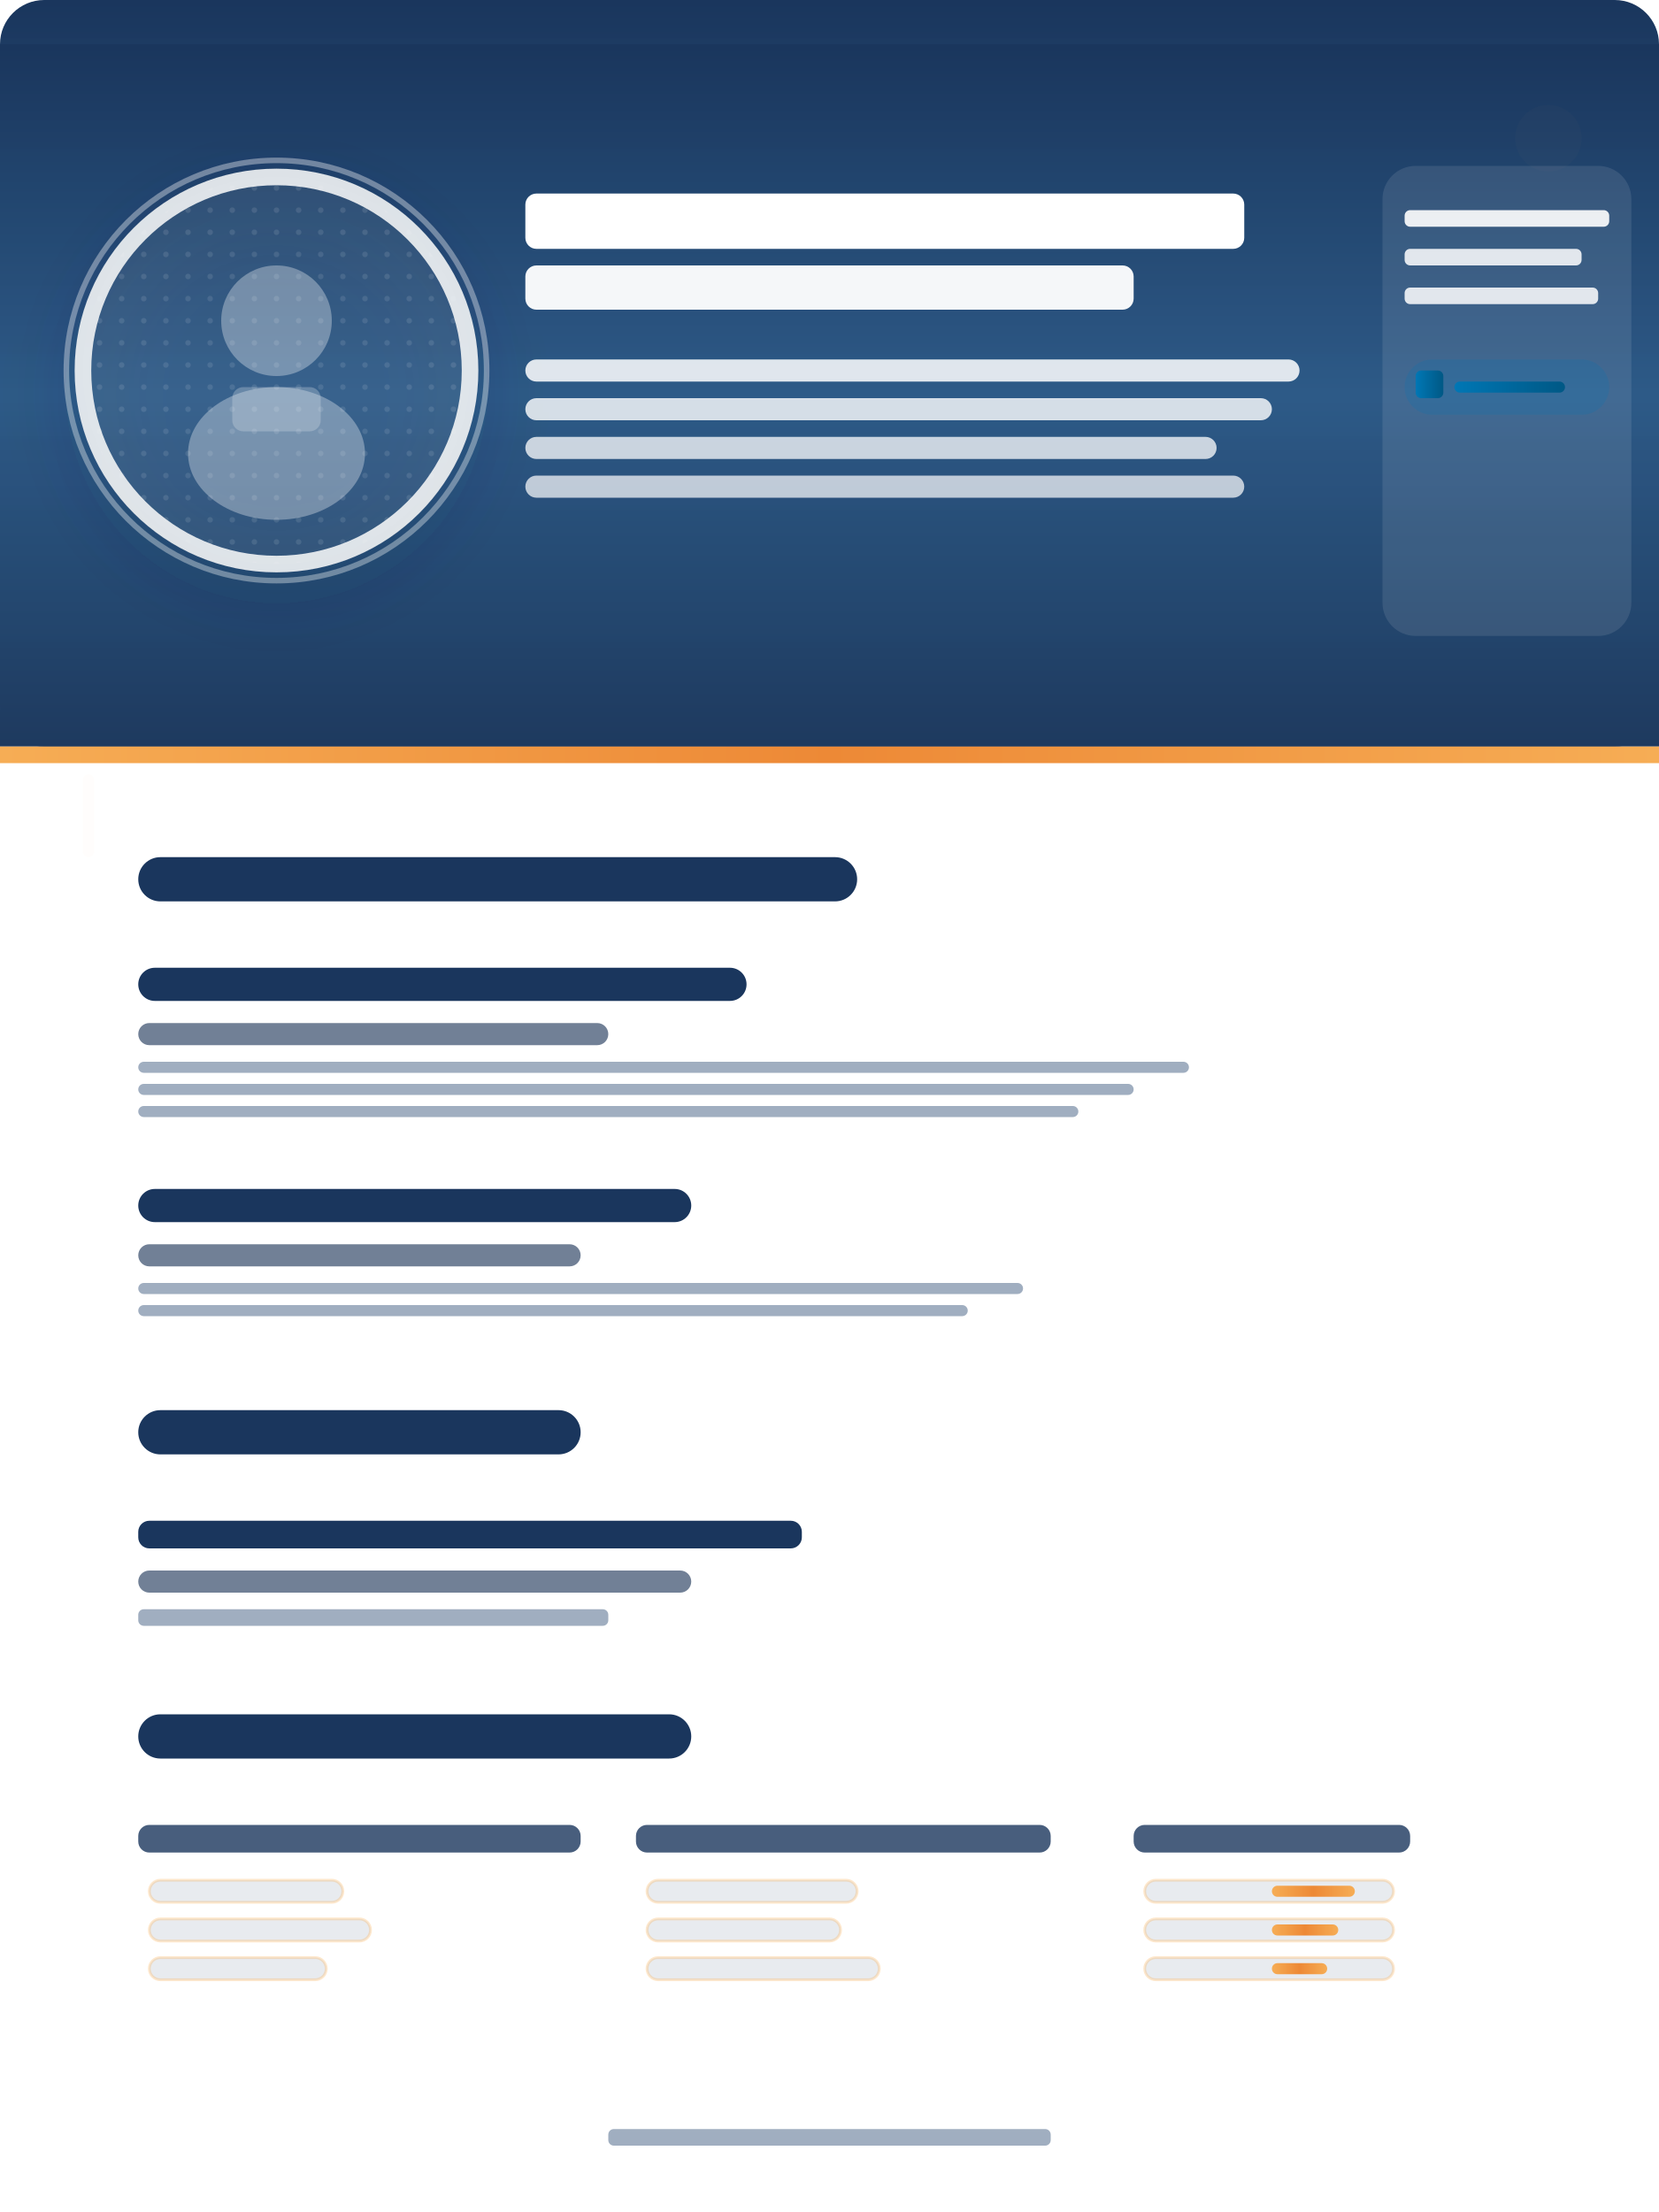
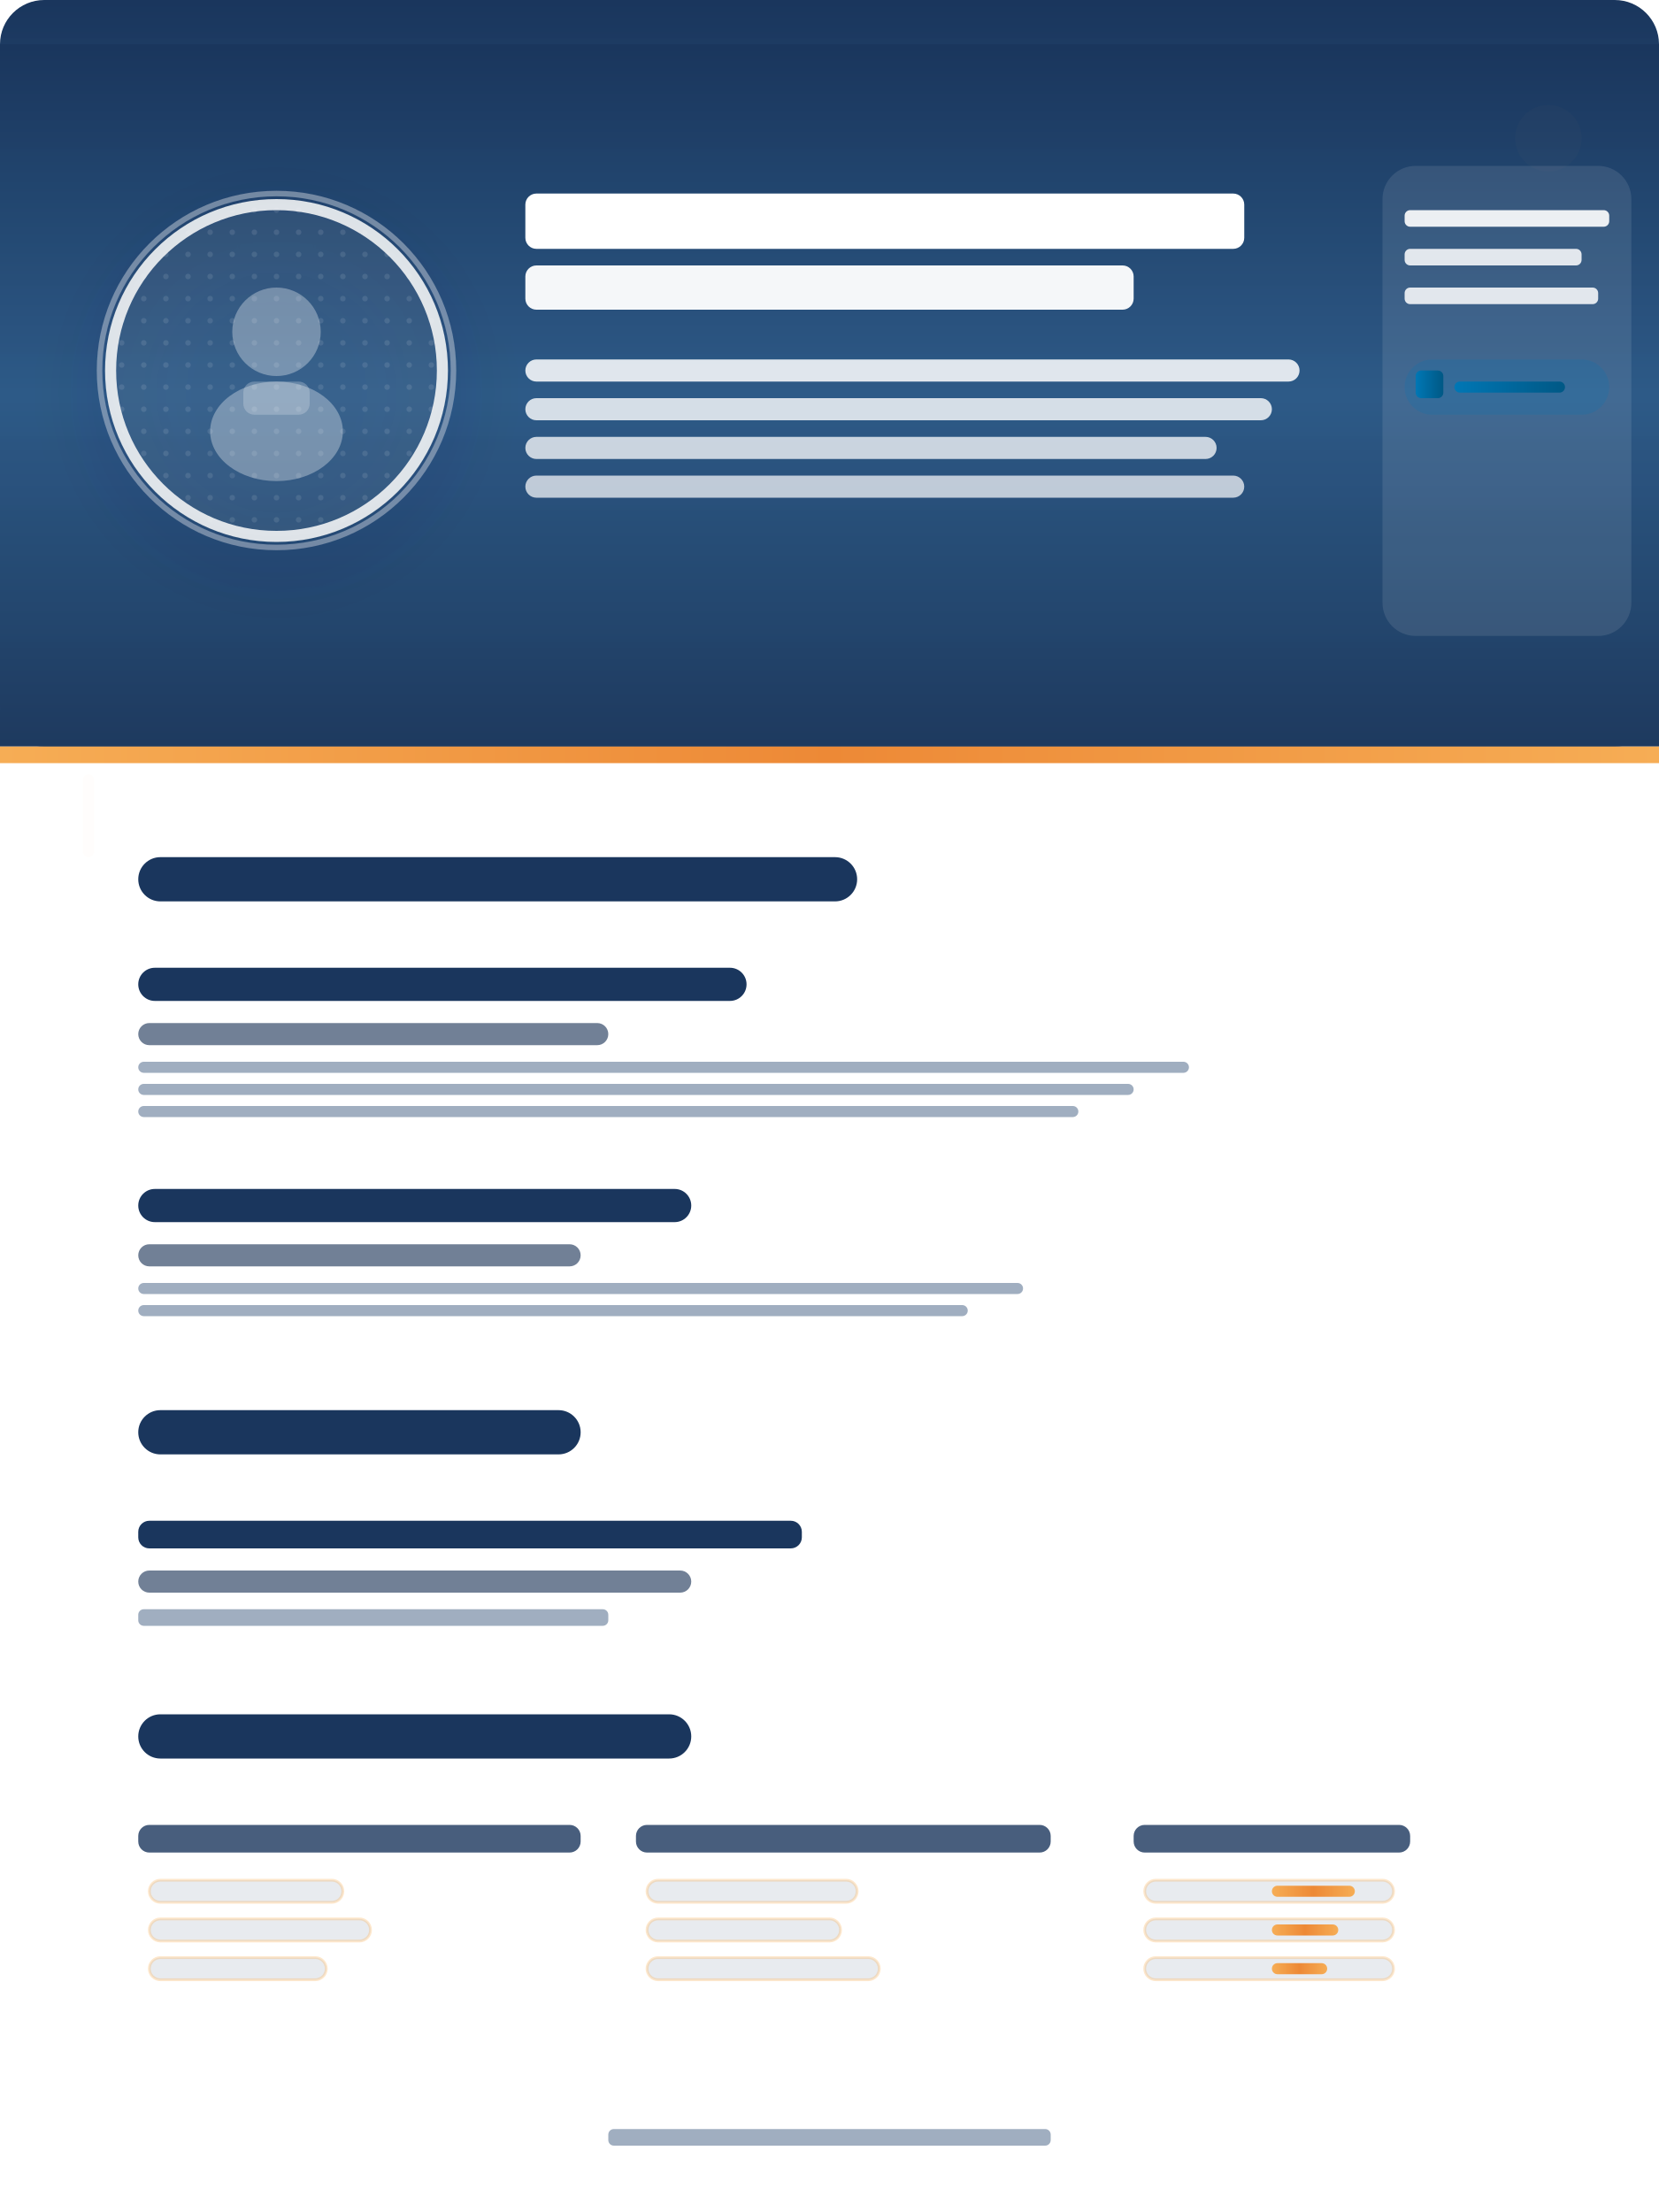
<svg xmlns="http://www.w3.org/2000/svg" width="300" height="400" viewBox="0 0 300 400" fill="none">
  <defs>
    <linearGradient id="executiveHeader" x1="0%" y1="0%" x2="0%" y2="100%">
      <stop offset="0%" style="stop-color:#1a365d;stop-opacity:1" />
      <stop offset="50%" style="stop-color:#2d5a87;stop-opacity:0.98" />
      <stop offset="100%" style="stop-color:#1e3a5f;stop-opacity:1" />
    </linearGradient>
    <linearGradient id="goldAccent" x1="0%" y1="0%" x2="100%" y2="0%">
      <stop offset="0%" style="stop-color:#f6ad55" />
      <stop offset="50%" style="stop-color:#ed8936" />
      <stop offset="100%" style="stop-color:#f6ad55" />
    </linearGradient>
    <filter id="photoShadow" x="-50%" y="-50%" width="200%" height="200%">
      <feDropShadow dx="0" dy="4" stdDeviation="6" flood-color="#1a365d" flood-opacity="0.3" />
    </filter>
    <linearGradient id="linkedInBlue">
      <stop offset="0%" style="stop-color:#0077b5" />
      <stop offset="100%" style="stop-color:#005885" />
    </linearGradient>
    <pattern id="profilePattern" patternUnits="userSpaceOnUse" width="4" height="4">
      <rect width="4" height="4" fill="rgba(255,255,255,0.05)" />
      <circle cx="2" cy="2" r="0.5" fill="rgba(255,255,255,0.1)" />
    </pattern>
  </defs>
  <rect width="300" height="400" fill="white" />
  <rect x="0" y="0" width="300" height="135" fill="url(#executiveHeader)" rx="8" ry="8" />
  <rect x="0" y="8" width="300" height="127" fill="url(#executiveHeader)" />
  <rect x="0" y="135" width="300" height="3" fill="url(#goldAccent)" />
  <g id="profile-photo-area">
-     <circle cx="50" cy="67" r="38" fill="none" stroke="rgba(242,243,244,0.4)" stroke-width="1" filter="url(#photoShadow)" />
-     <circle cx="50" cy="67" r="35" fill="url(#profilePattern)" stroke="rgba(242,243,244,0.9)" stroke-width="3" filter="url(#photoShadow)" />
+     <circle cx="50" cy="67" r="32" fill="none" stroke="rgba(242,243,244,0.4)" stroke-width="1" filter="url(#photoShadow)" />
+     <circle cx="50" cy="67" r="30" fill="url(#profilePattern)" stroke="rgba(242,243,244,0.9)" stroke-width="2" filter="url(#photoShadow)" />
    <g opacity="0.8">
-       <circle cx="50" cy="58" r="10" fill="rgba(255,255,255,0.4)" />
-       <ellipse cx="50" cy="82" rx="16" ry="12" fill="rgba(255,255,255,0.4)" />
-       <rect x="42" y="70" width="16" height="8" fill="rgba(255,255,255,0.3)" rx="2" />
+       <circle cx="50" cy="60" r="8" fill="rgba(255,255,255,0.4)" />
+       <ellipse cx="50" cy="78" rx="12" ry="9" fill="rgba(255,255,255,0.4)" />
+       <rect x="44" y="69" width="12" height="6" fill="rgba(255,255,255,0.3)" rx="2" />
    </g>
  </g>
  <g id="name-summary-area">
    <rect x="95" y="35" width="130" height="10" fill="white" rx="2" />
    <rect x="95" y="48" width="110" height="8" fill="rgba(255,255,255,0.95)" rx="2" />
    <rect x="95" y="65" width="140" height="4" fill="rgba(255,255,255,0.85)" rx="2" />
    <rect x="95" y="72" width="135" height="4" fill="rgba(255,255,255,0.8)" rx="2" />
    <rect x="95" y="79" width="125" height="4" fill="rgba(255,255,255,0.75)" rx="2" />
    <rect x="95" y="86" width="130" height="4" fill="rgba(255,255,255,0.7)" rx="2" />
  </g>
  <g id="contact-linkedin-area">
    <rect x="250" y="30" width="45" height="85" fill="rgba(255,255,255,0.1)" rx="6" />
    <rect x="254" y="38" width="37" height="3" fill="rgba(255,255,255,0.9)" rx="1" />
    <rect x="254" y="45" width="32" height="3" fill="rgba(255,255,255,0.85)" rx="1" />
    <rect x="254" y="52" width="35" height="3" fill="rgba(255,255,255,0.85)" rx="1" />
    <rect x="254" y="65" width="37" height="10" fill="rgba(0,119,181,0.2)" rx="5" />
    <rect x="256" y="67" width="5" height="5" fill="url(#linkedInBlue)" rx="1" />
    <rect x="263" y="69" width="20" height="2" fill="url(#linkedInBlue)" rx="1" />
  </g>
  <g id="experience-section">
    <rect x="25" y="155" width="130" height="8" fill="#1a365d" rx="4" />
    <rect x="25" y="175" width="110" height="6" fill="#1a365d" rx="3" />
    <rect x="25" y="185" width="85" height="4" fill="#718096" rx="2" />
    <rect x="25" y="192" width="190" height="2" fill="#a0aec0" rx="1" />
    <rect x="25" y="196" width="180" height="2" fill="#a0aec0" rx="1" />
    <rect x="25" y="200" width="170" height="2" fill="#a0aec0" rx="1" />
    <rect x="25" y="215" width="100" height="6" fill="#1a365d" rx="3" />
    <rect x="25" y="225" width="80" height="4" fill="#718096" rx="2" />
    <rect x="25" y="232" width="160" height="2" fill="#a0aec0" rx="1" />
    <rect x="25" y="236" width="150" height="2" fill="#a0aec0" rx="1" />
  </g>
  <g id="education-section">
    <rect x="25" y="255" width="80" height="8" fill="#1a365d" rx="4" />
    <rect x="25" y="275" width="120" height="5" fill="#1a365d" rx="2" />
    <rect x="25" y="284" width="100" height="4" fill="#718096" rx="2" />
    <rect x="25" y="291" width="85" height="3" fill="#a0aec0" rx="1" />
  </g>
  <g id="skills-columns">
    <rect x="25" y="310" width="100" height="8" fill="#1a365d" rx="4" />
    <g id="technical-column">
      <rect x="25" y="330" width="80" height="5" fill="#1a365d" rx="2" opacity="0.8" />
      <rect x="27" y="340" width="35" height="4" fill="rgba(26,54,93,0.1)" stroke="rgba(246,173,85,0.3)" stroke-width="0.5" rx="2" />
      <rect x="27" y="347" width="40" height="4" fill="rgba(26,54,93,0.1)" stroke="rgba(246,173,85,0.3)" stroke-width="0.5" rx="2" />
      <rect x="27" y="354" width="32" height="4" fill="rgba(26,54,93,0.1)" stroke="rgba(246,173,85,0.3)" stroke-width="0.5" rx="2" />
    </g>
    <g id="soft-column">
      <rect x="115" y="330" width="75" height="5" fill="#1a365d" rx="2" opacity="0.8" />
      <rect x="117" y="340" width="38" height="4" fill="rgba(26,54,93,0.1)" stroke="rgba(246,173,85,0.3)" stroke-width="0.5" rx="2" />
      <rect x="117" y="347" width="35" height="4" fill="rgba(26,54,93,0.1)" stroke="rgba(246,173,85,0.3)" stroke-width="0.5" rx="2" />
      <rect x="117" y="354" width="42" height="4" fill="rgba(26,54,93,0.1)" stroke="rgba(246,173,85,0.3)" stroke-width="0.5" rx="2" />
    </g>
    <g id="language-column">
      <rect x="205" y="330" width="50" height="5" fill="#1a365d" rx="2" opacity="0.8" />
      <rect x="207" y="340" width="45" height="4" fill="rgba(26,54,93,0.1)" stroke="rgba(246,173,85,0.3)" stroke-width="0.5" rx="2" />
      <rect x="230" y="341" width="15" height="2" fill="url(#goldAccent)" rx="1" />
      <rect x="207" y="347" width="45" height="4" fill="rgba(26,54,93,0.1)" stroke="rgba(246,173,85,0.3)" stroke-width="0.5" rx="2" />
      <rect x="230" y="348" width="12" height="2" fill="url(#goldAccent)" rx="1" />
      <rect x="207" y="354" width="45" height="4" fill="rgba(26,54,93,0.1)" stroke="rgba(246,173,85,0.3)" stroke-width="0.5" rx="2" />
      <rect x="230" y="355" width="10" height="2" fill="url(#goldAccent)" rx="1" />
    </g>
  </g>
  <g id="clean-footer">
    <rect x="110" y="385" width="80" height="3" fill="#a0aec0" rx="1" />
  </g>
  <g id="premium-details" opacity="0.02">
    <circle cx="280" cy="25" r="6" fill="#f6ad55" />
    <rect x="15" y="140" width="2" height="15" fill="#f6ad55" rx="1" />
  </g>
</svg>
